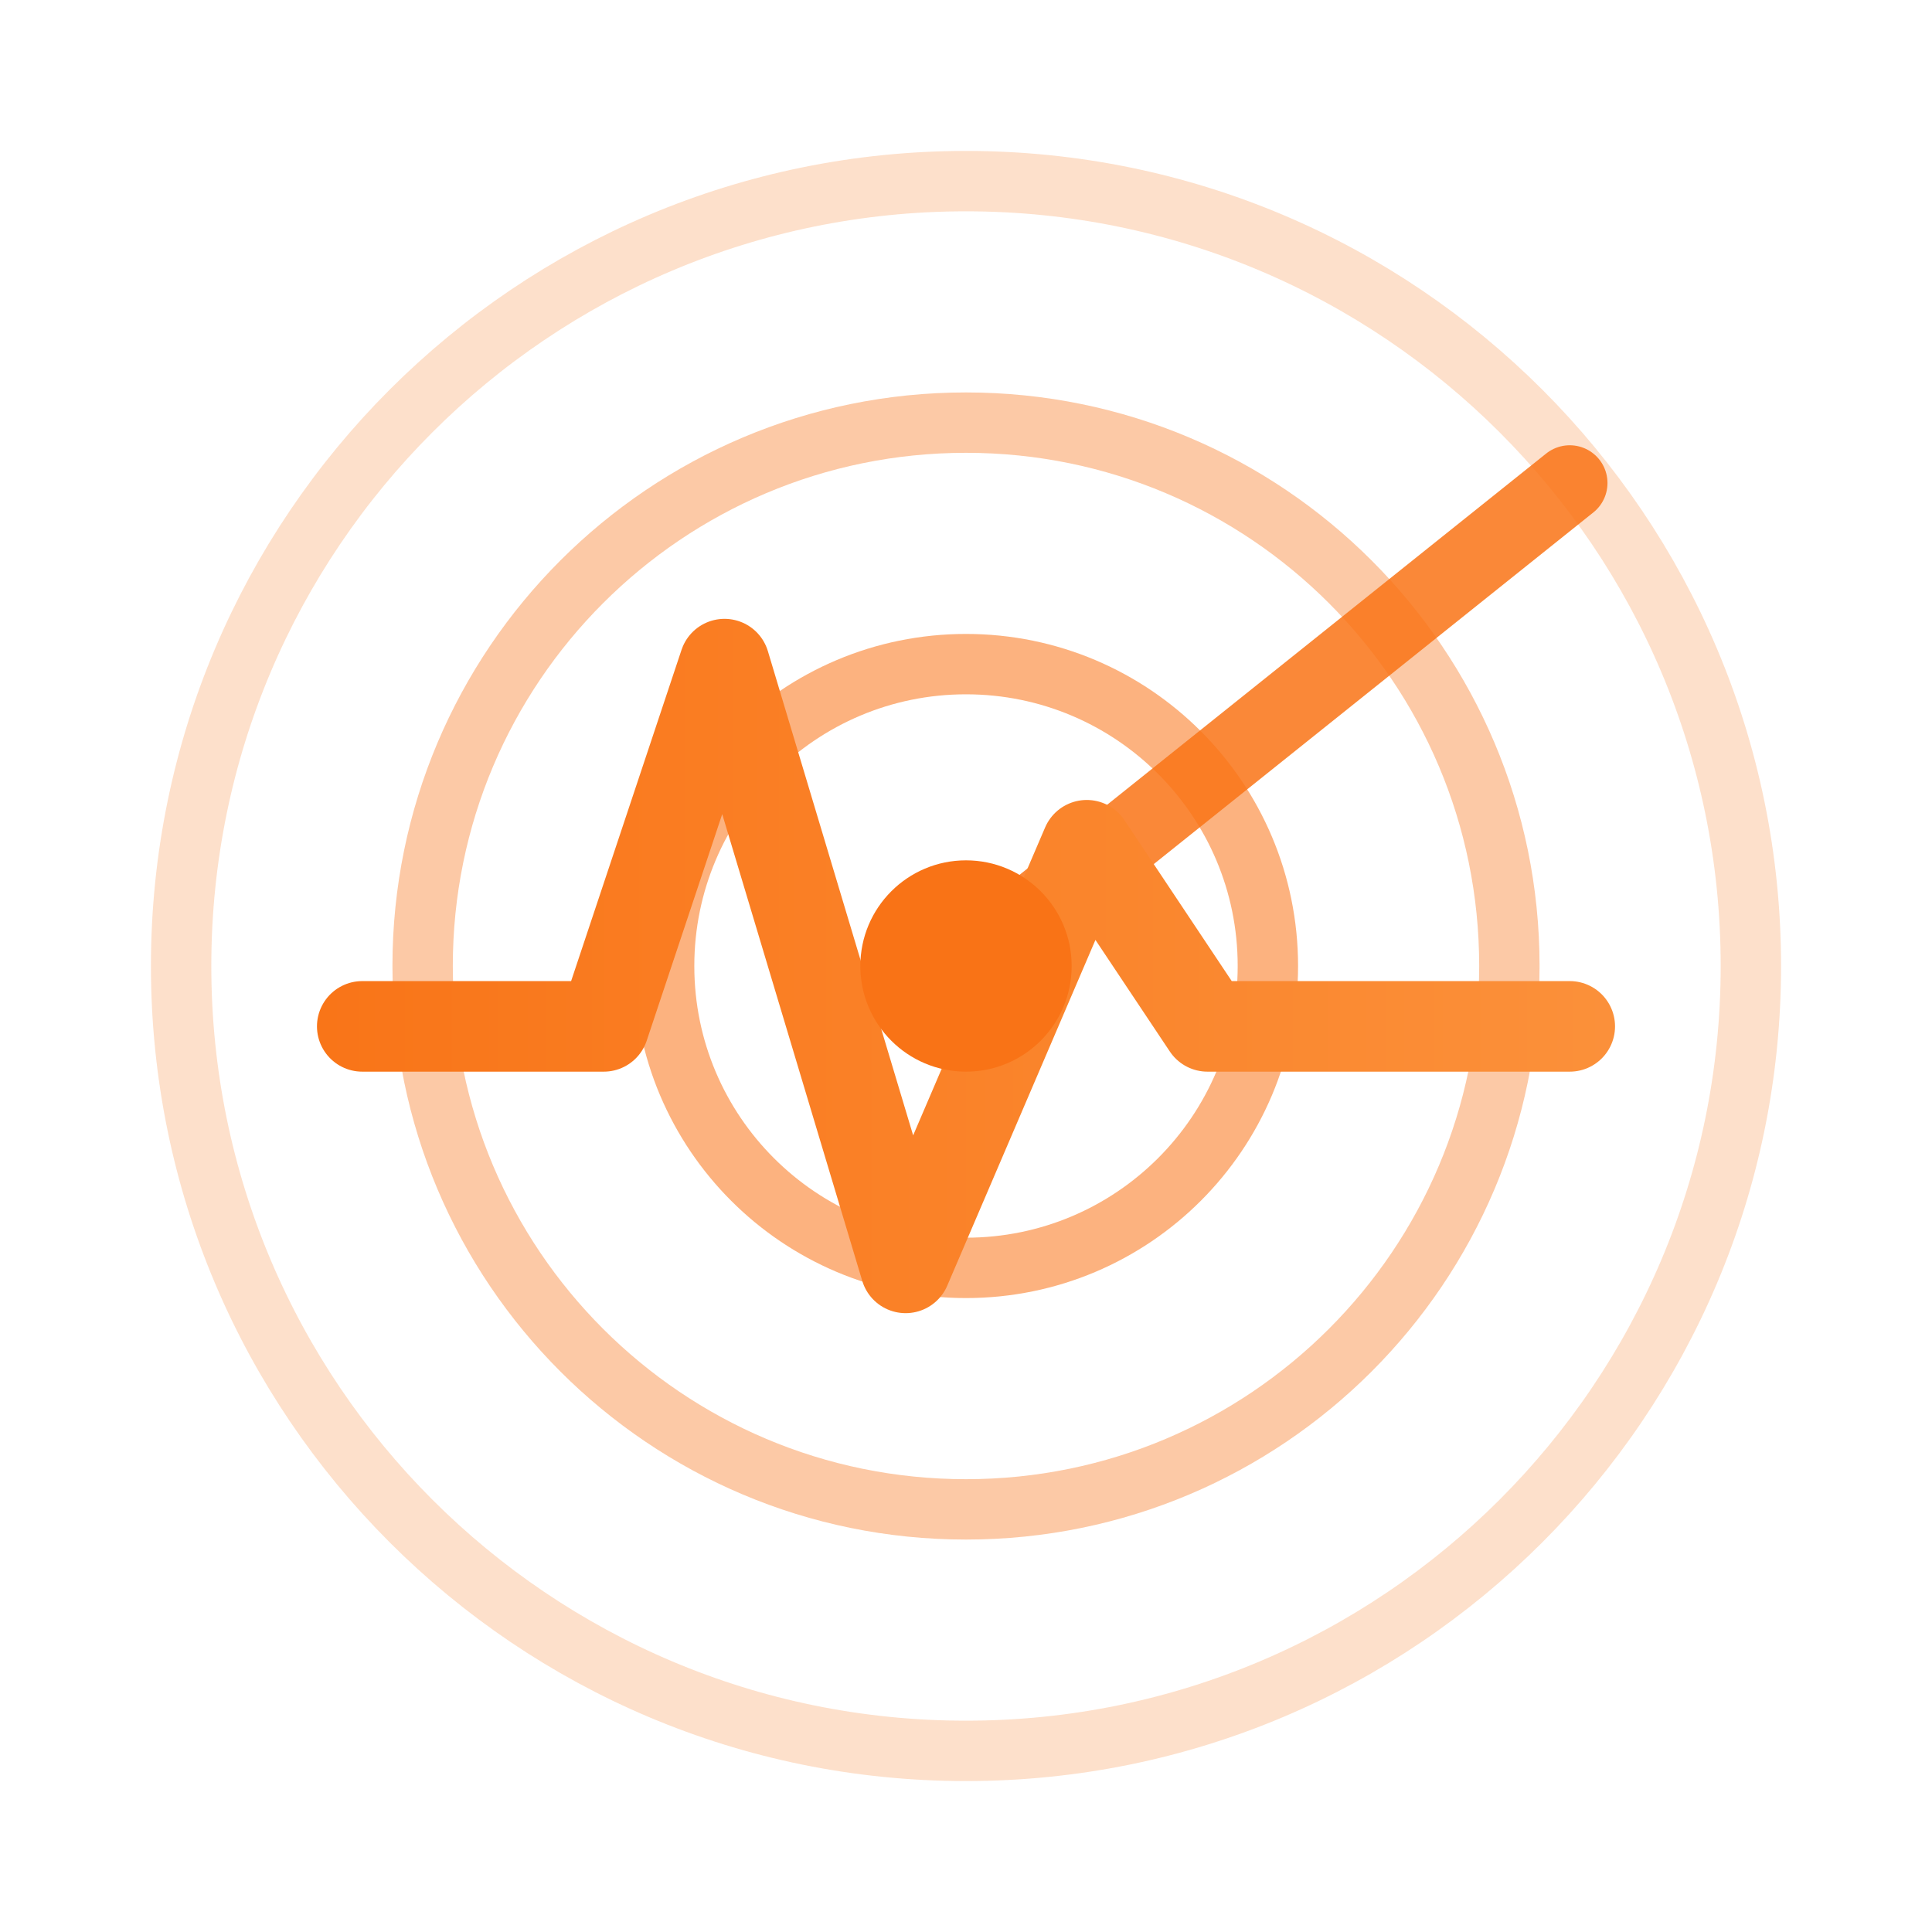
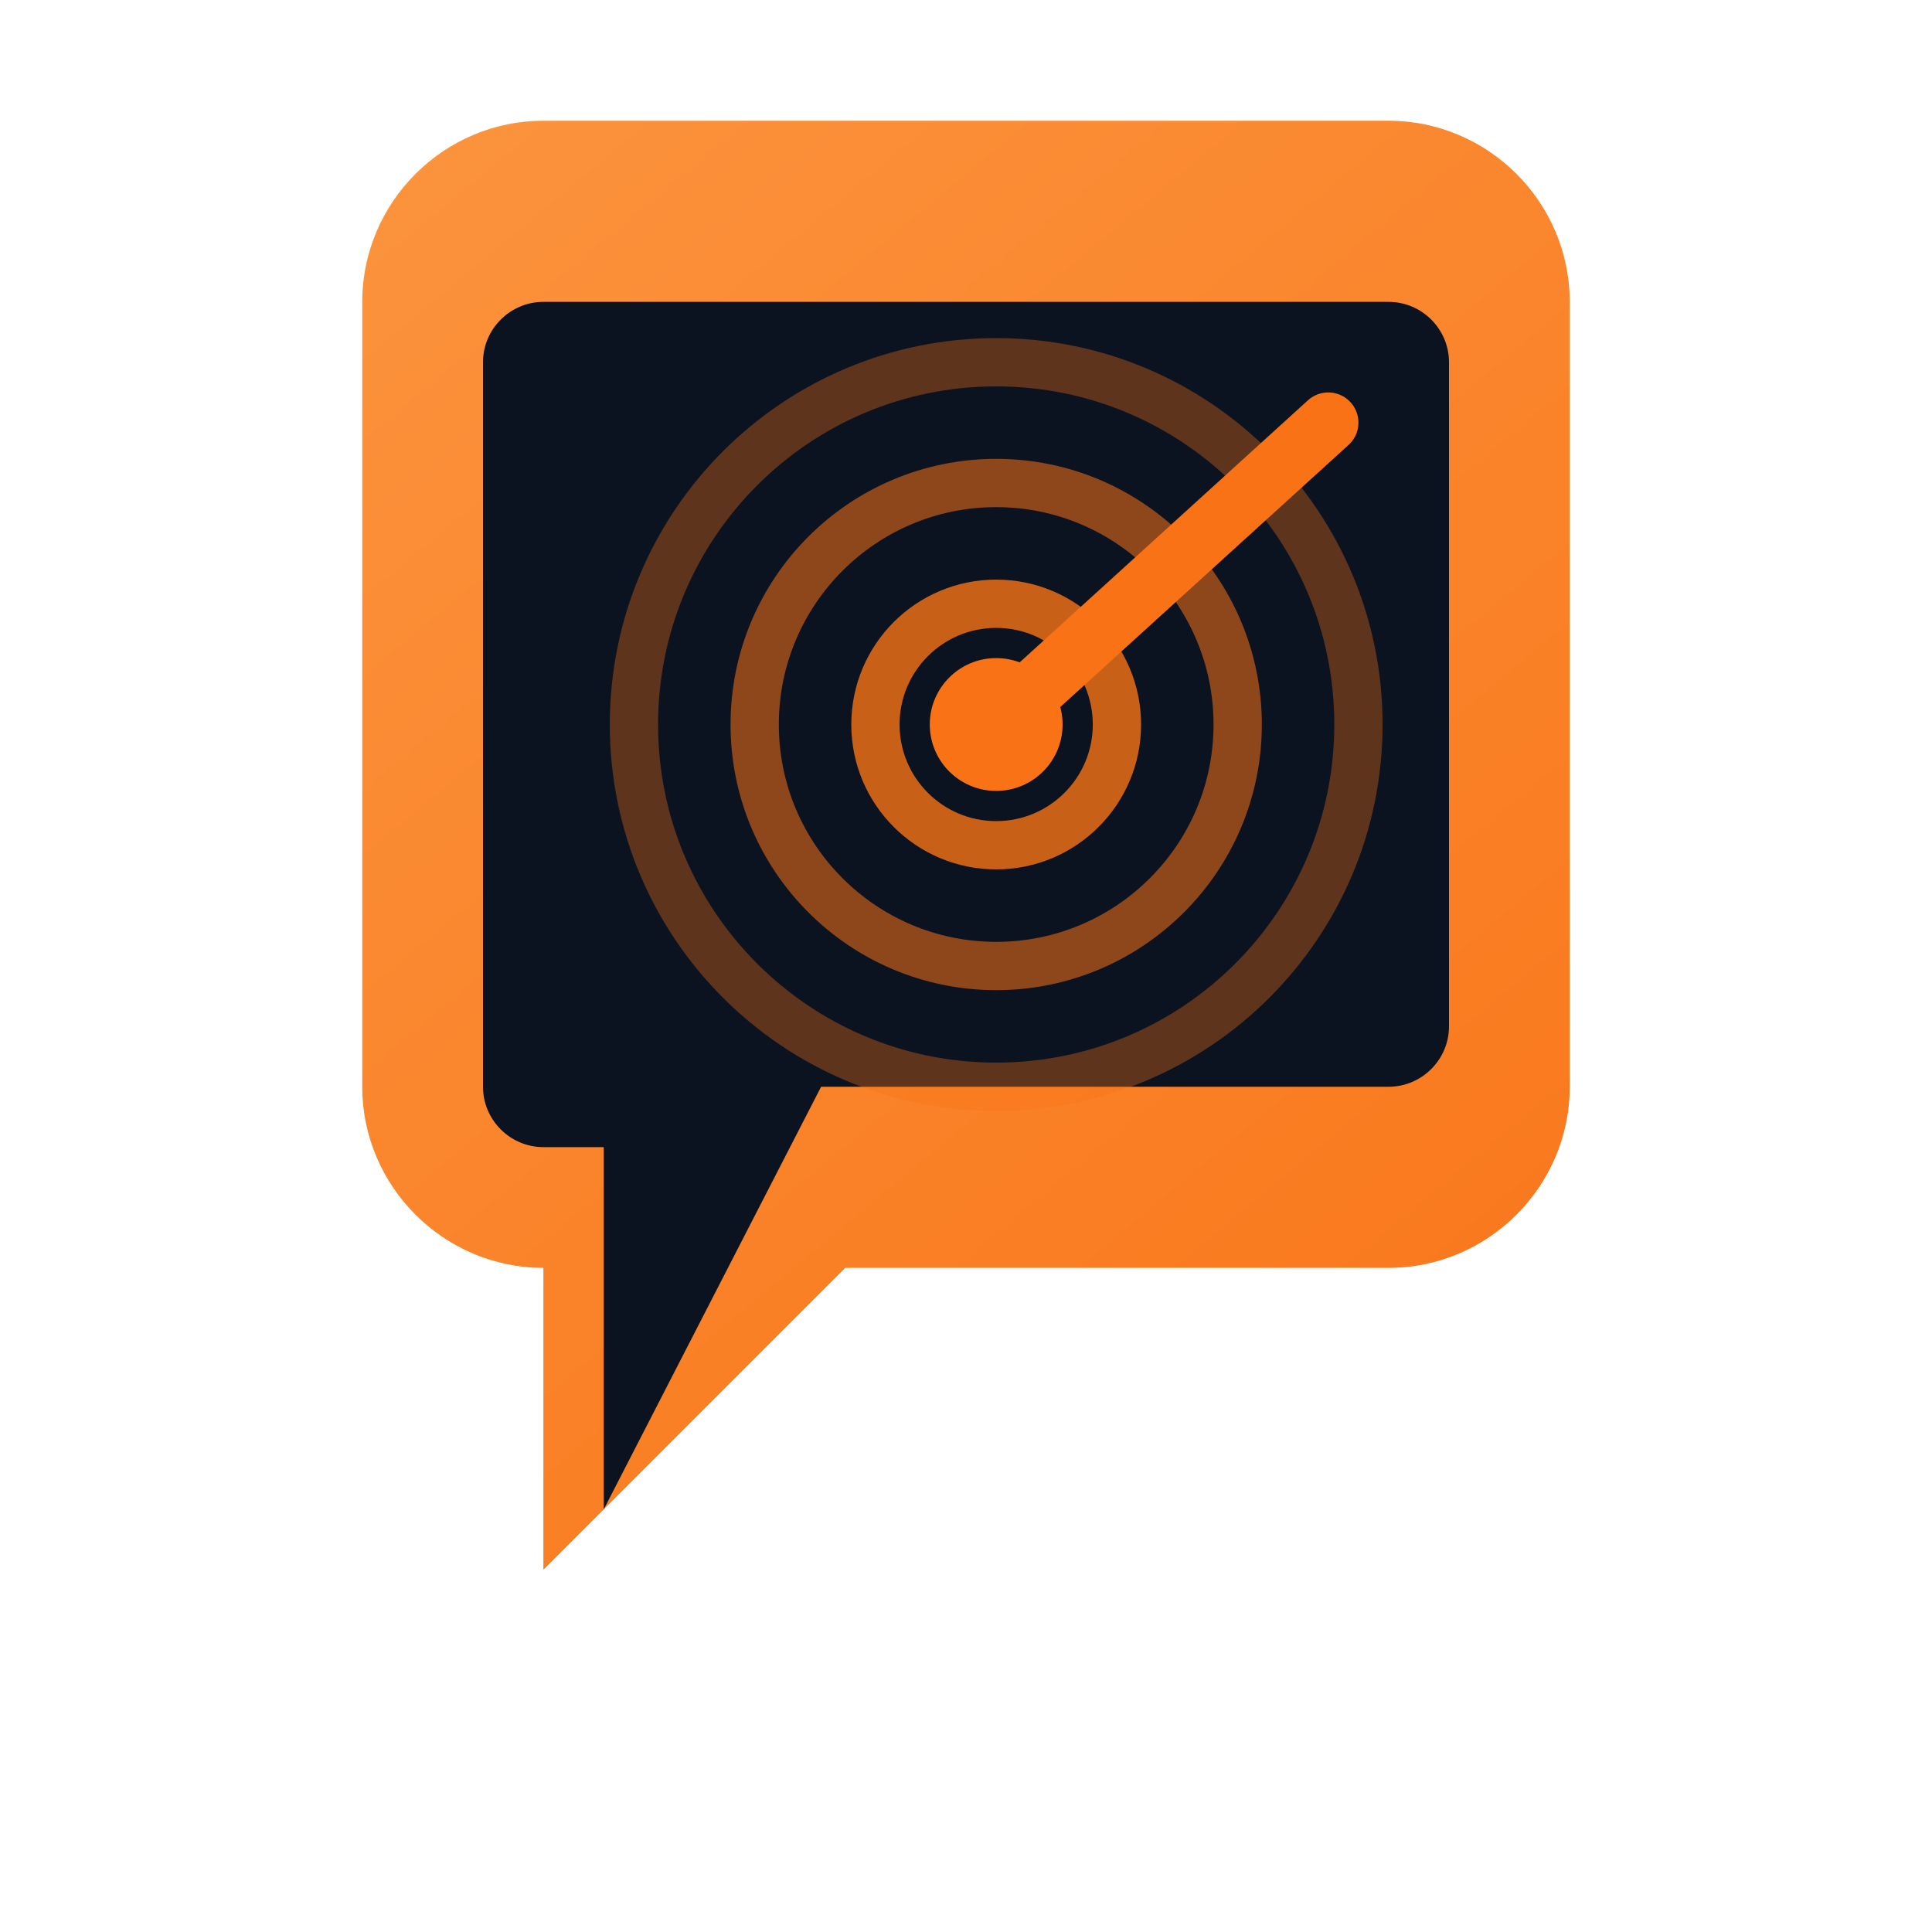
- <svg xmlns="http://www.w3.org/2000/svg" viewBox="0 0 64 64" role="img" aria-label="PulseWatch mark">
+ <svg xmlns="http://www.w3.org/2000/svg" viewBox="0 0 64 64" role="img" aria-label="PulseWatch">
  <defs>
-     <linearGradient id="pw-pulse" x1="8" y1="32" x2="56" y2="32" gradientUnits="userSpaceOnUse">
-       <stop stop-color="#F97316" />
-       <stop offset="1" stop-color="#FB923C" />
+     <linearGradient id="pw-g" x1="12" y1="8" x2="52" y2="56" gradientUnits="userSpaceOnUse">
+       <stop stop-color="#FB923C" />
+       <stop offset="1" stop-color="#F97316" />
    </linearGradient>
  </defs>
-   <circle cx="32" cy="32" r="26" fill="none" stroke="#F97316" stroke-opacity="0.22" stroke-width="2" />
-   <circle cx="32" cy="32" r="18" fill="none" stroke="#F97316" stroke-opacity="0.38" stroke-width="2" />
-   <circle cx="32" cy="32" r="10" fill="none" stroke="#F97316" stroke-opacity="0.55" stroke-width="2" />
-   <path d="M32 32 L52 16" stroke="#F97316" stroke-width="2.5" stroke-linecap="round" stroke-opacity="0.85" />
-   <path d="M12 34 H20 L24 22 L30 42 L36 28 L40 34 H52" fill="none" stroke="url(#pw-pulse)" stroke-width="3" stroke-linecap="round" stroke-linejoin="round" />
-   <circle cx="32" cy="32" r="3.5" fill="#F97316" />
+   <path fill="url(#pw-g)" d="M12 10c0-3.3 2.7-6 6-6h28c3.3 0 6 2.7 6 6v26c0 3.3-2.7 6-6 6H28l-10 10v-10h-0c-3.3 0-6-2.7-6-6V10z" />
+   <path fill="#0B1220" d="M16 12c0-1.1.9-2 2-2h28c1.1 0 2 .9 2 2v22c0 1.1-.9 2-2 2H27.2L20 50v-12h-2c-1.1 0-2-.9-2-2V12z" />
+   <circle cx="33" cy="24" r="12" fill="none" stroke="#F97316" stroke-opacity="0.35" stroke-width="1.6" />
+   <circle cx="33" cy="24" r="8" fill="none" stroke="#F97316" stroke-opacity="0.55" stroke-width="1.6" />
+   <circle cx="33" cy="24" r="4" fill="none" stroke="#F97316" stroke-opacity="0.8" stroke-width="1.6" />
+   <path d="M33 24 L44 14" stroke="#F97316" stroke-width="2" stroke-linecap="round" />
+   <circle cx="33" cy="24" r="2.2" fill="#F97316" />
</svg>
